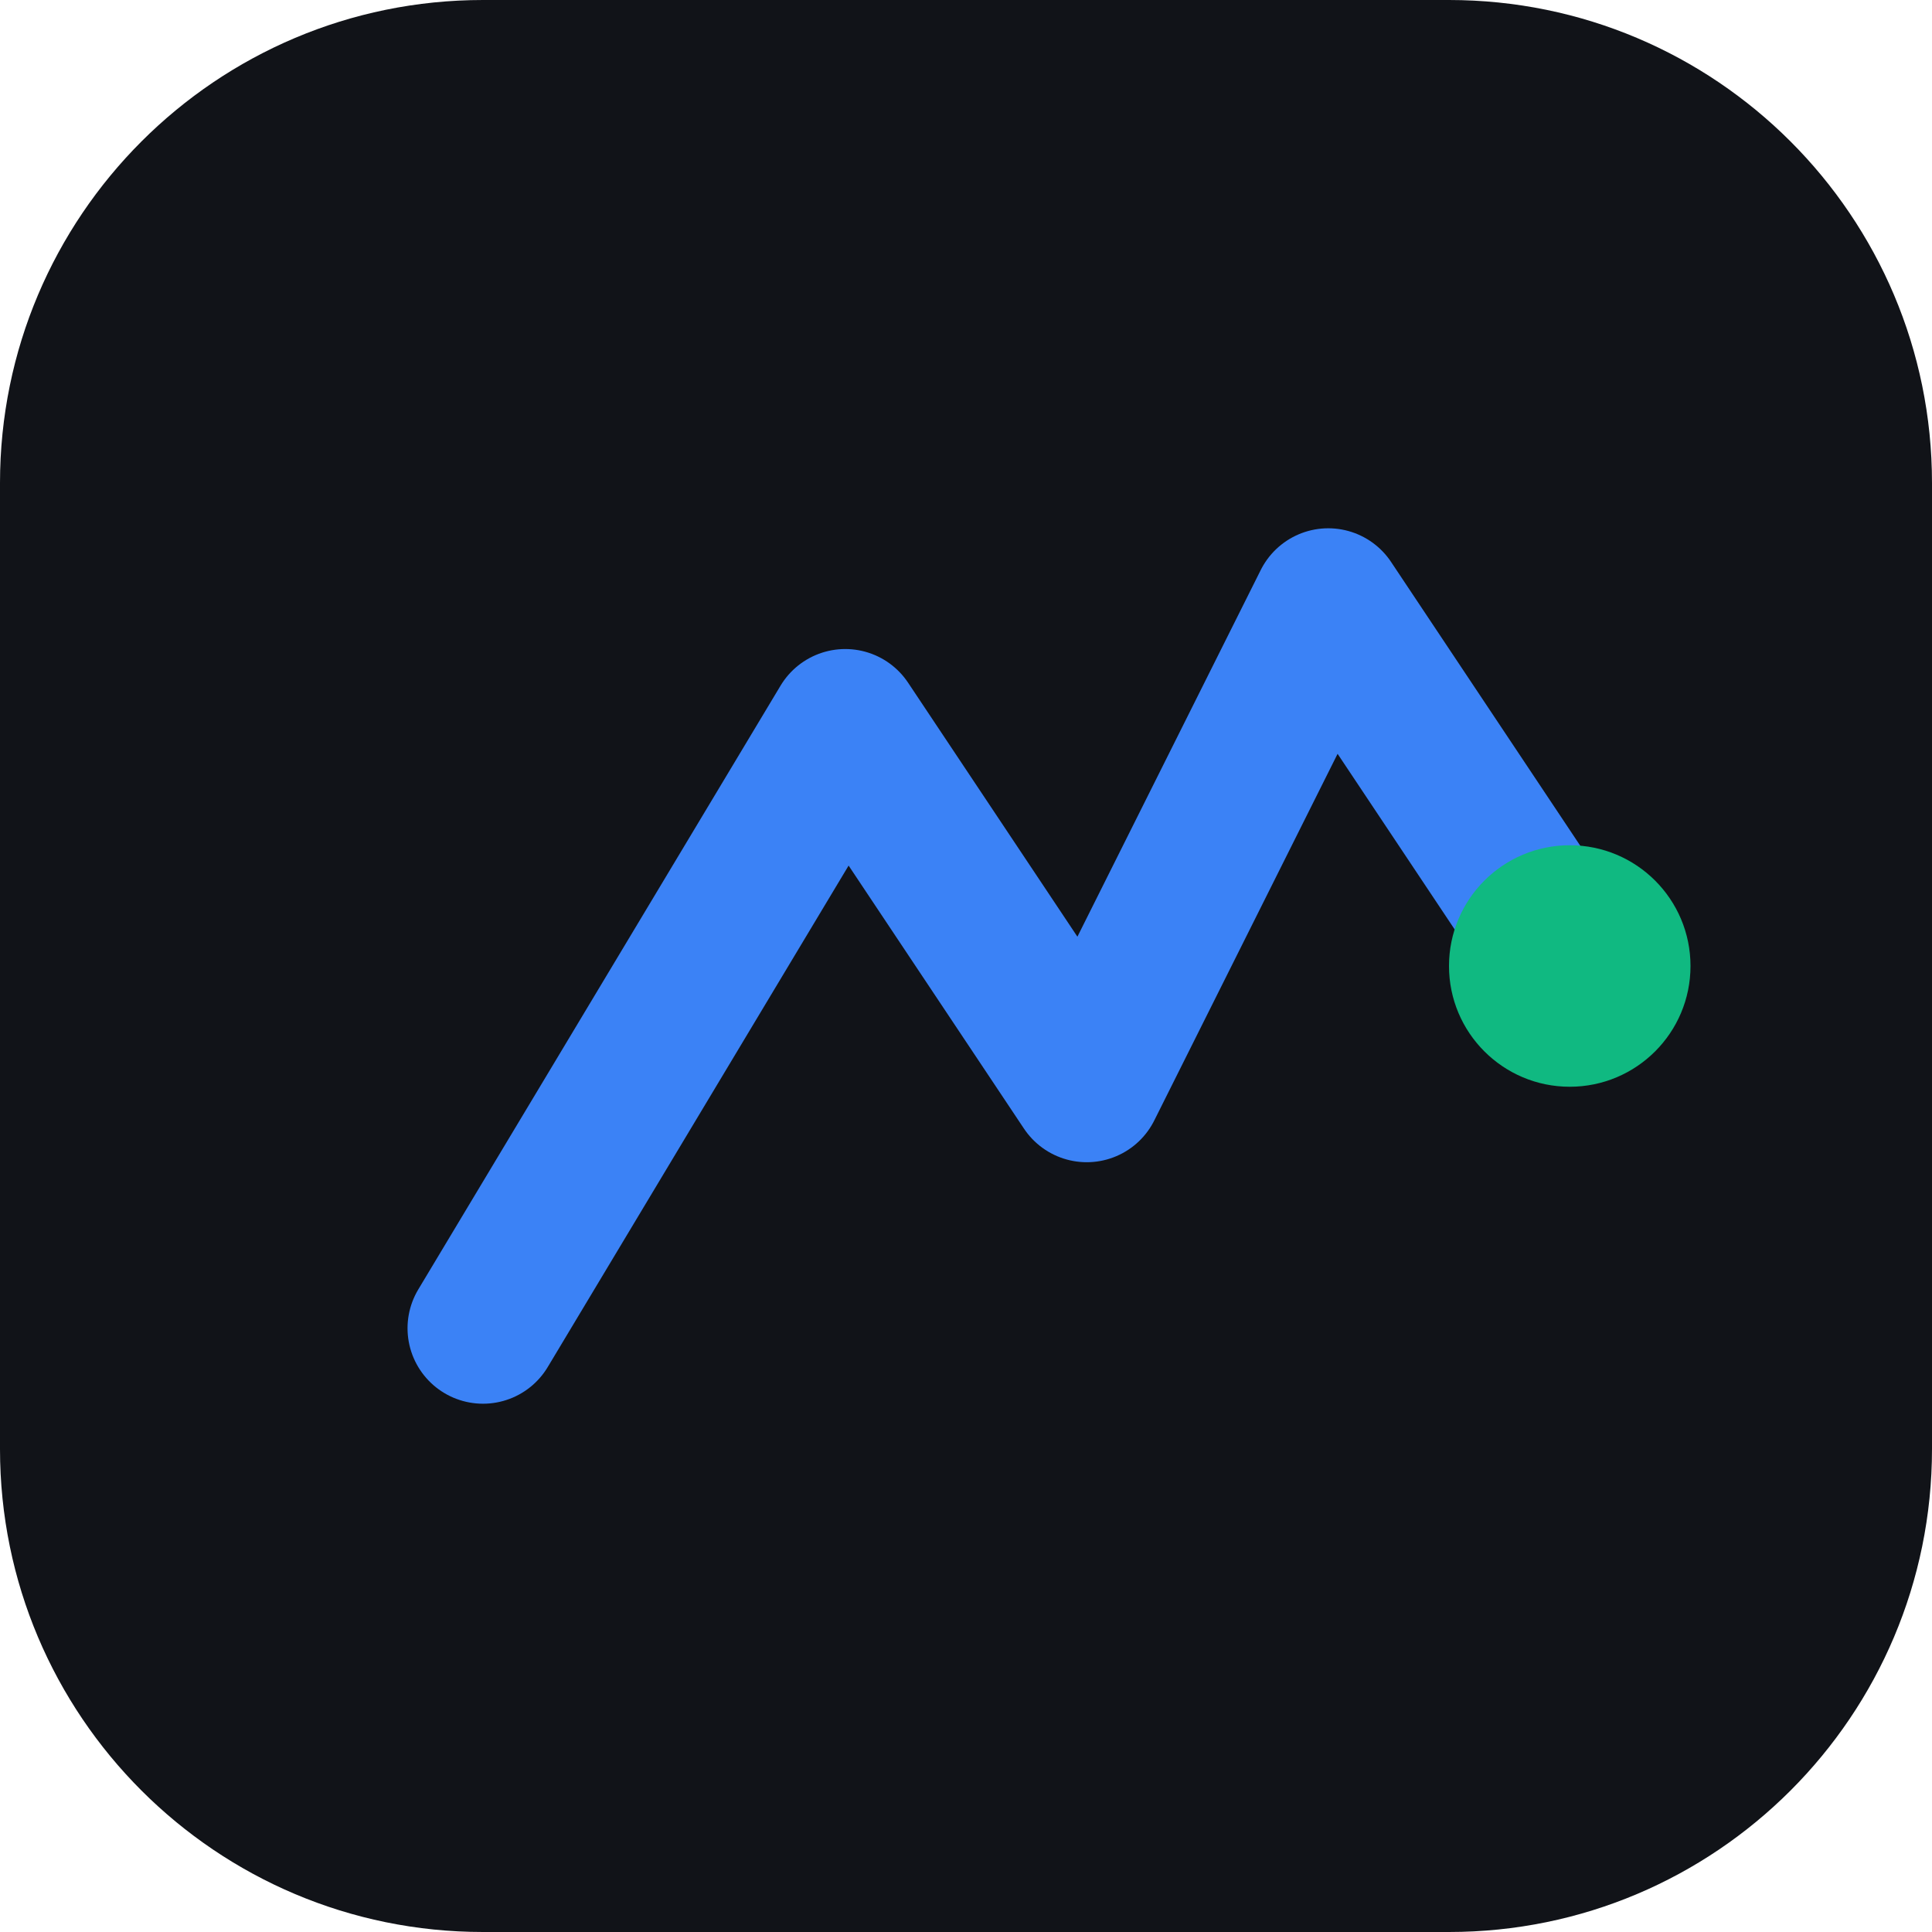
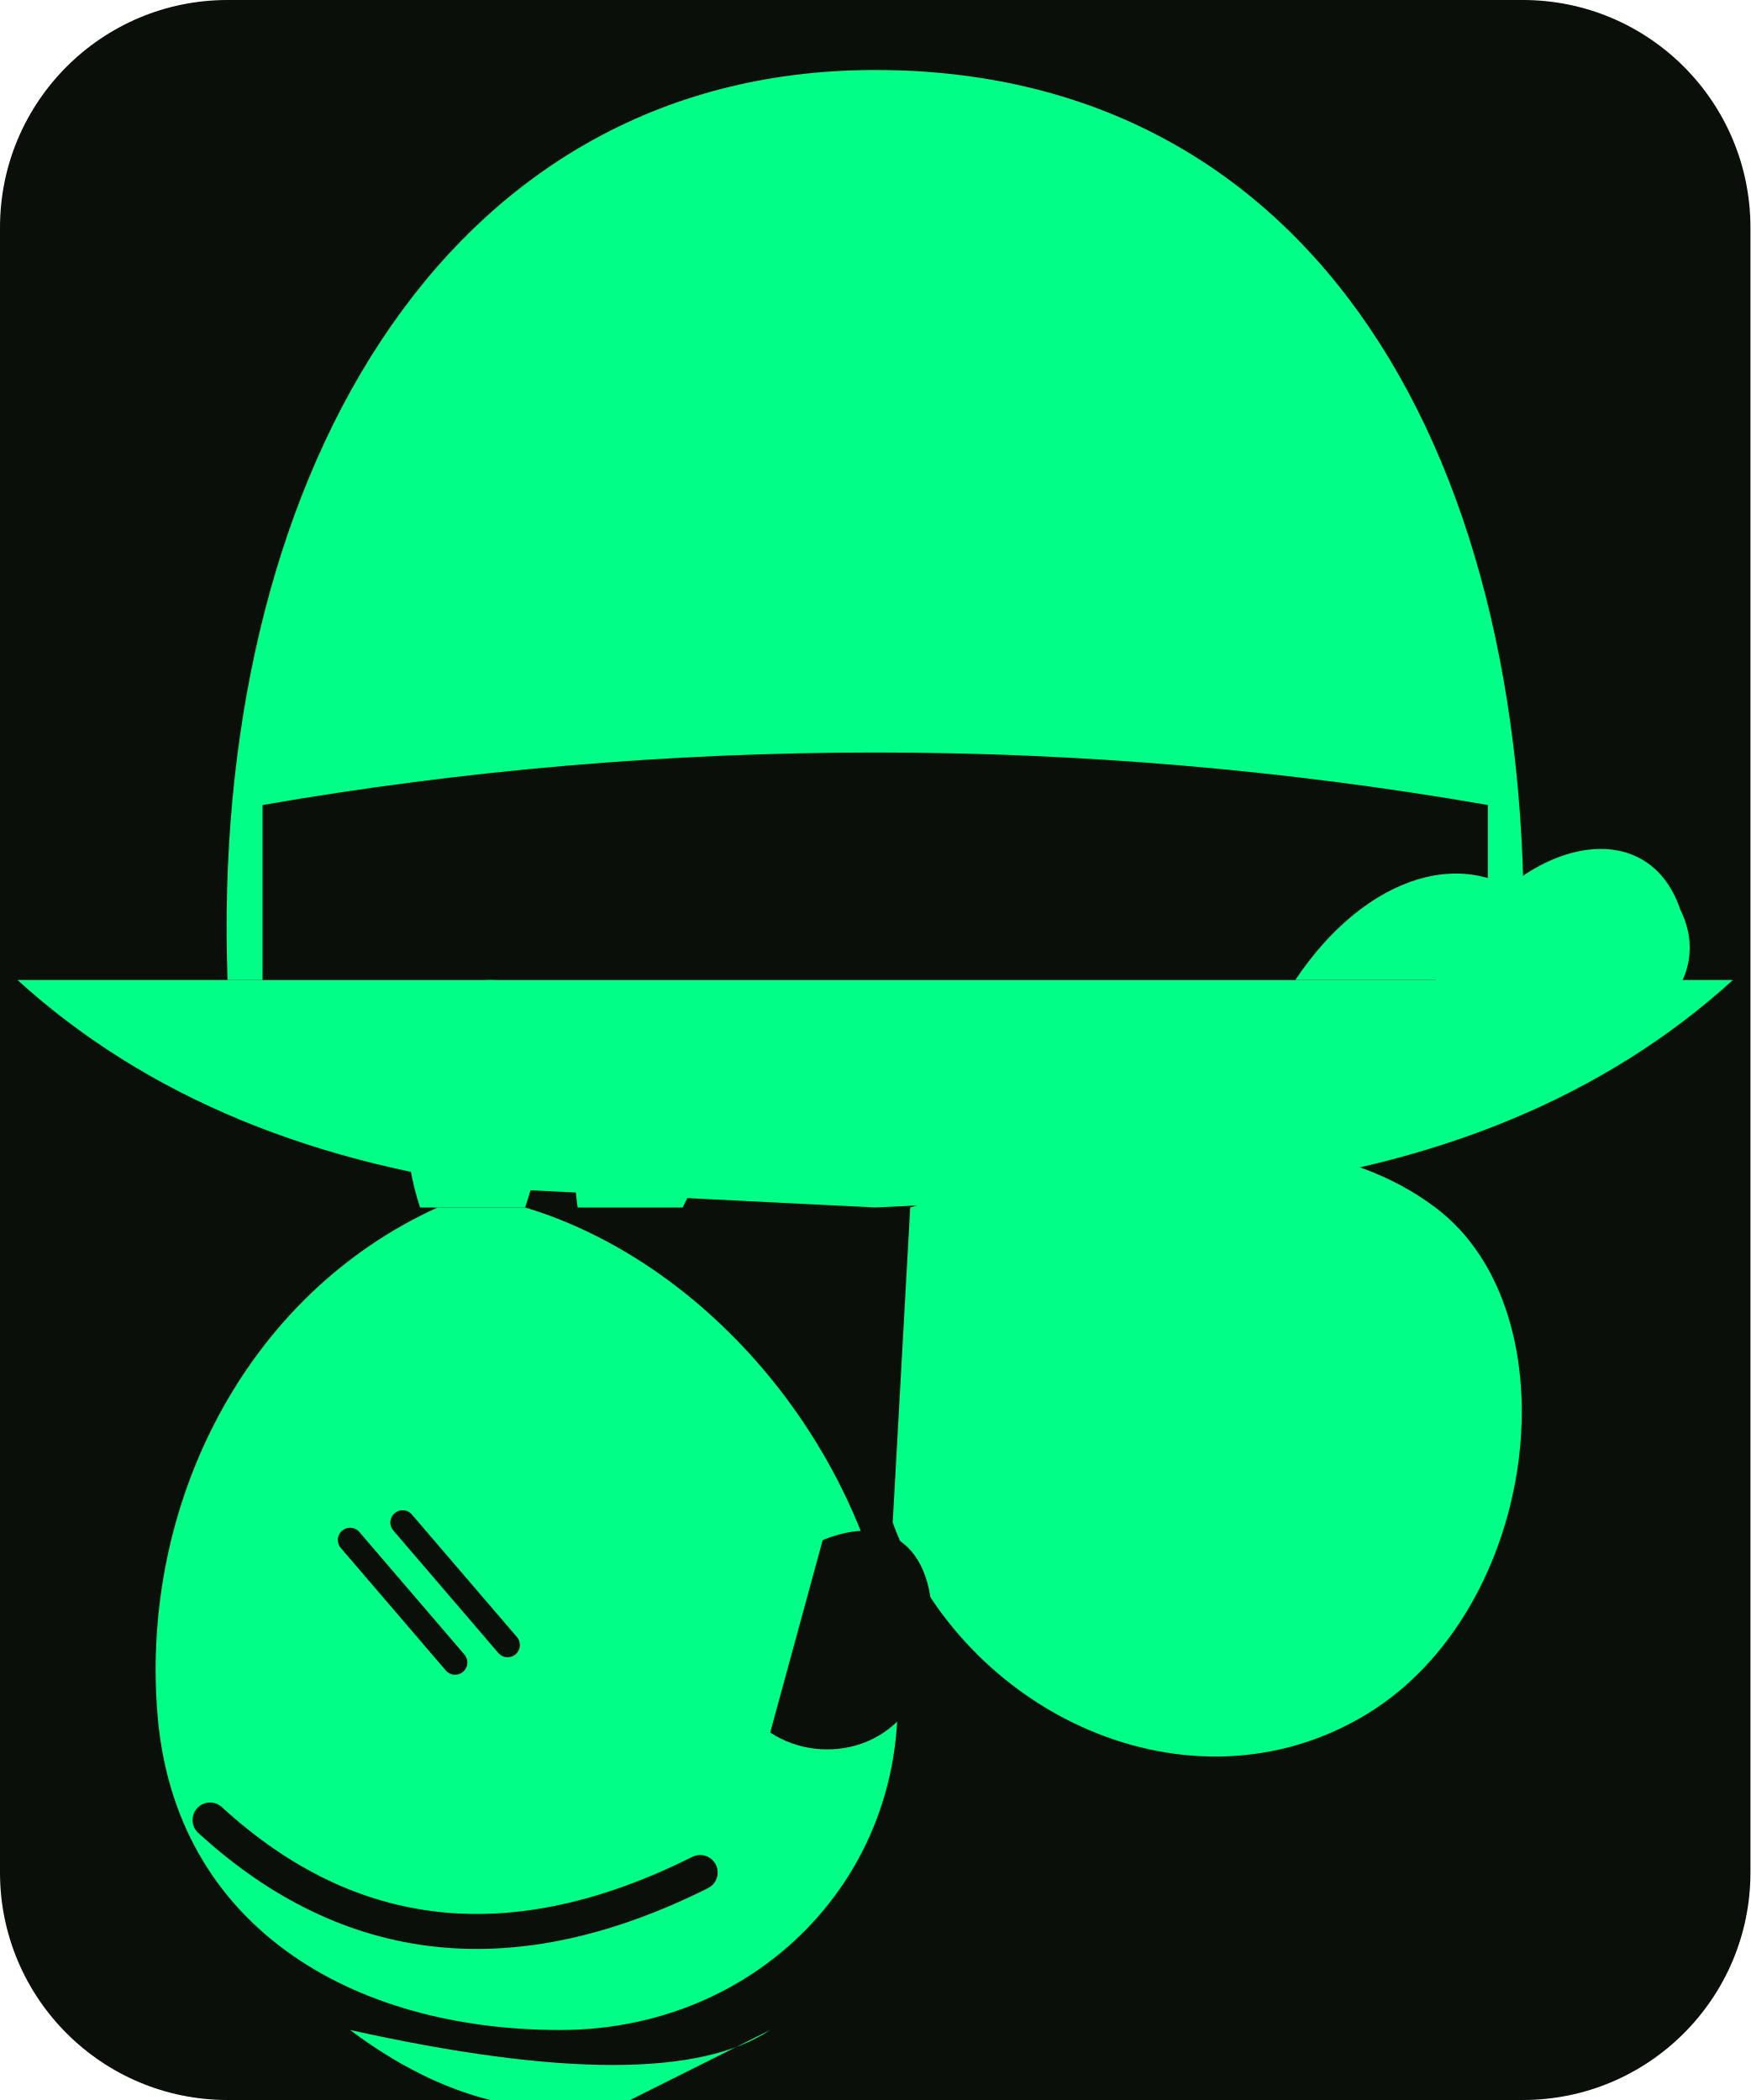
- <svg xmlns="http://www.w3.org/2000/svg" viewBox="0 0 32 32" fill="none">
-   <rect width="32" height="32" rx="8" fill="#111318" />
-   <path d="M8 22L14 12L18 18L22 10L26 16" stroke="#3B82F6" stroke-width="2.5" stroke-linecap="round" stroke-linejoin="round" />
-   <circle cx="26" cy="16" r="2" fill="#10B981" />
+ <svg xmlns="http://www.w3.org/2000/svg" viewBox="0 0 100 120">
+   <rect width="100" height="120" rx="13" fill="#0A0F0A" />
+   <path d="     M 13,56     C 12,28 25,4 50,4     C 75,4 88,26 87,56     Z   " fill="#00ff87" />
+   <path d="     M 1,56     Q 12,66 30,68     L 50,69     L 70,68     Q 88,66 99,56     Z   " fill="#00ff87" />
+   <path d="     M 15,46     C 38,42 62,42 85,46     L 85,56     L 15,56     Z   " fill="#0A0F0A" />
+   <path d="     M 52,69     C 62,66 74,63 82,69     C 90,75 88,92 78,98     C 68,104 55,98 51,87     Z   " fill="#00ff87" />
+   <path d="M 74,56 C 78,50 84,48 88,52 C 92,56 90,62 87,56 Z" fill="#00ff87" />
+   <path d="M 82,56 C 86,48 94,46 96,52 C 98,56 94,60 90,58 Z" fill="#00ff87" />
+   <path d="     M 25,69     C 14,74 8,86 9,98     C 10,110 20,116 32,116     C 44,116 53,106 51,94     C 49,82 40,72 30,69     Z   " fill="#00ff87" />
+   <path d="M 24,69 C 22,63 24,56 28,56 C 32,56 32,63 30,69 Z" fill="#00ff87" />
+   <path d="M 33,69 C 32,62 35,57 39,57 C 43,57 42,63 39,69 Z" fill="#00ff87" />
+   <path d="M 20,116 Q 28,122 36,120 L 44,116 Q 38,120 20,116 Z" fill="#00ff87" />
+   <path d="M 47,88 C 52,86 54,90 53,95 C 52,100 47,101 44,99 Z" fill="#0A0F0A" />
+   <line x1="20" y1="88" x2="26" y2="95" stroke="#0A0F0A" stroke-width="1.4" stroke-linecap="round" />
+   <line x1="23" y1="87" x2="29" y2="94" stroke="#0A0F0A" stroke-width="1.4" stroke-linecap="round" />
+   <path d="M 12,104 Q 24,115 40,107" fill="none" stroke="#0A0F0A" stroke-width="2" stroke-linecap="round" />
</svg>
